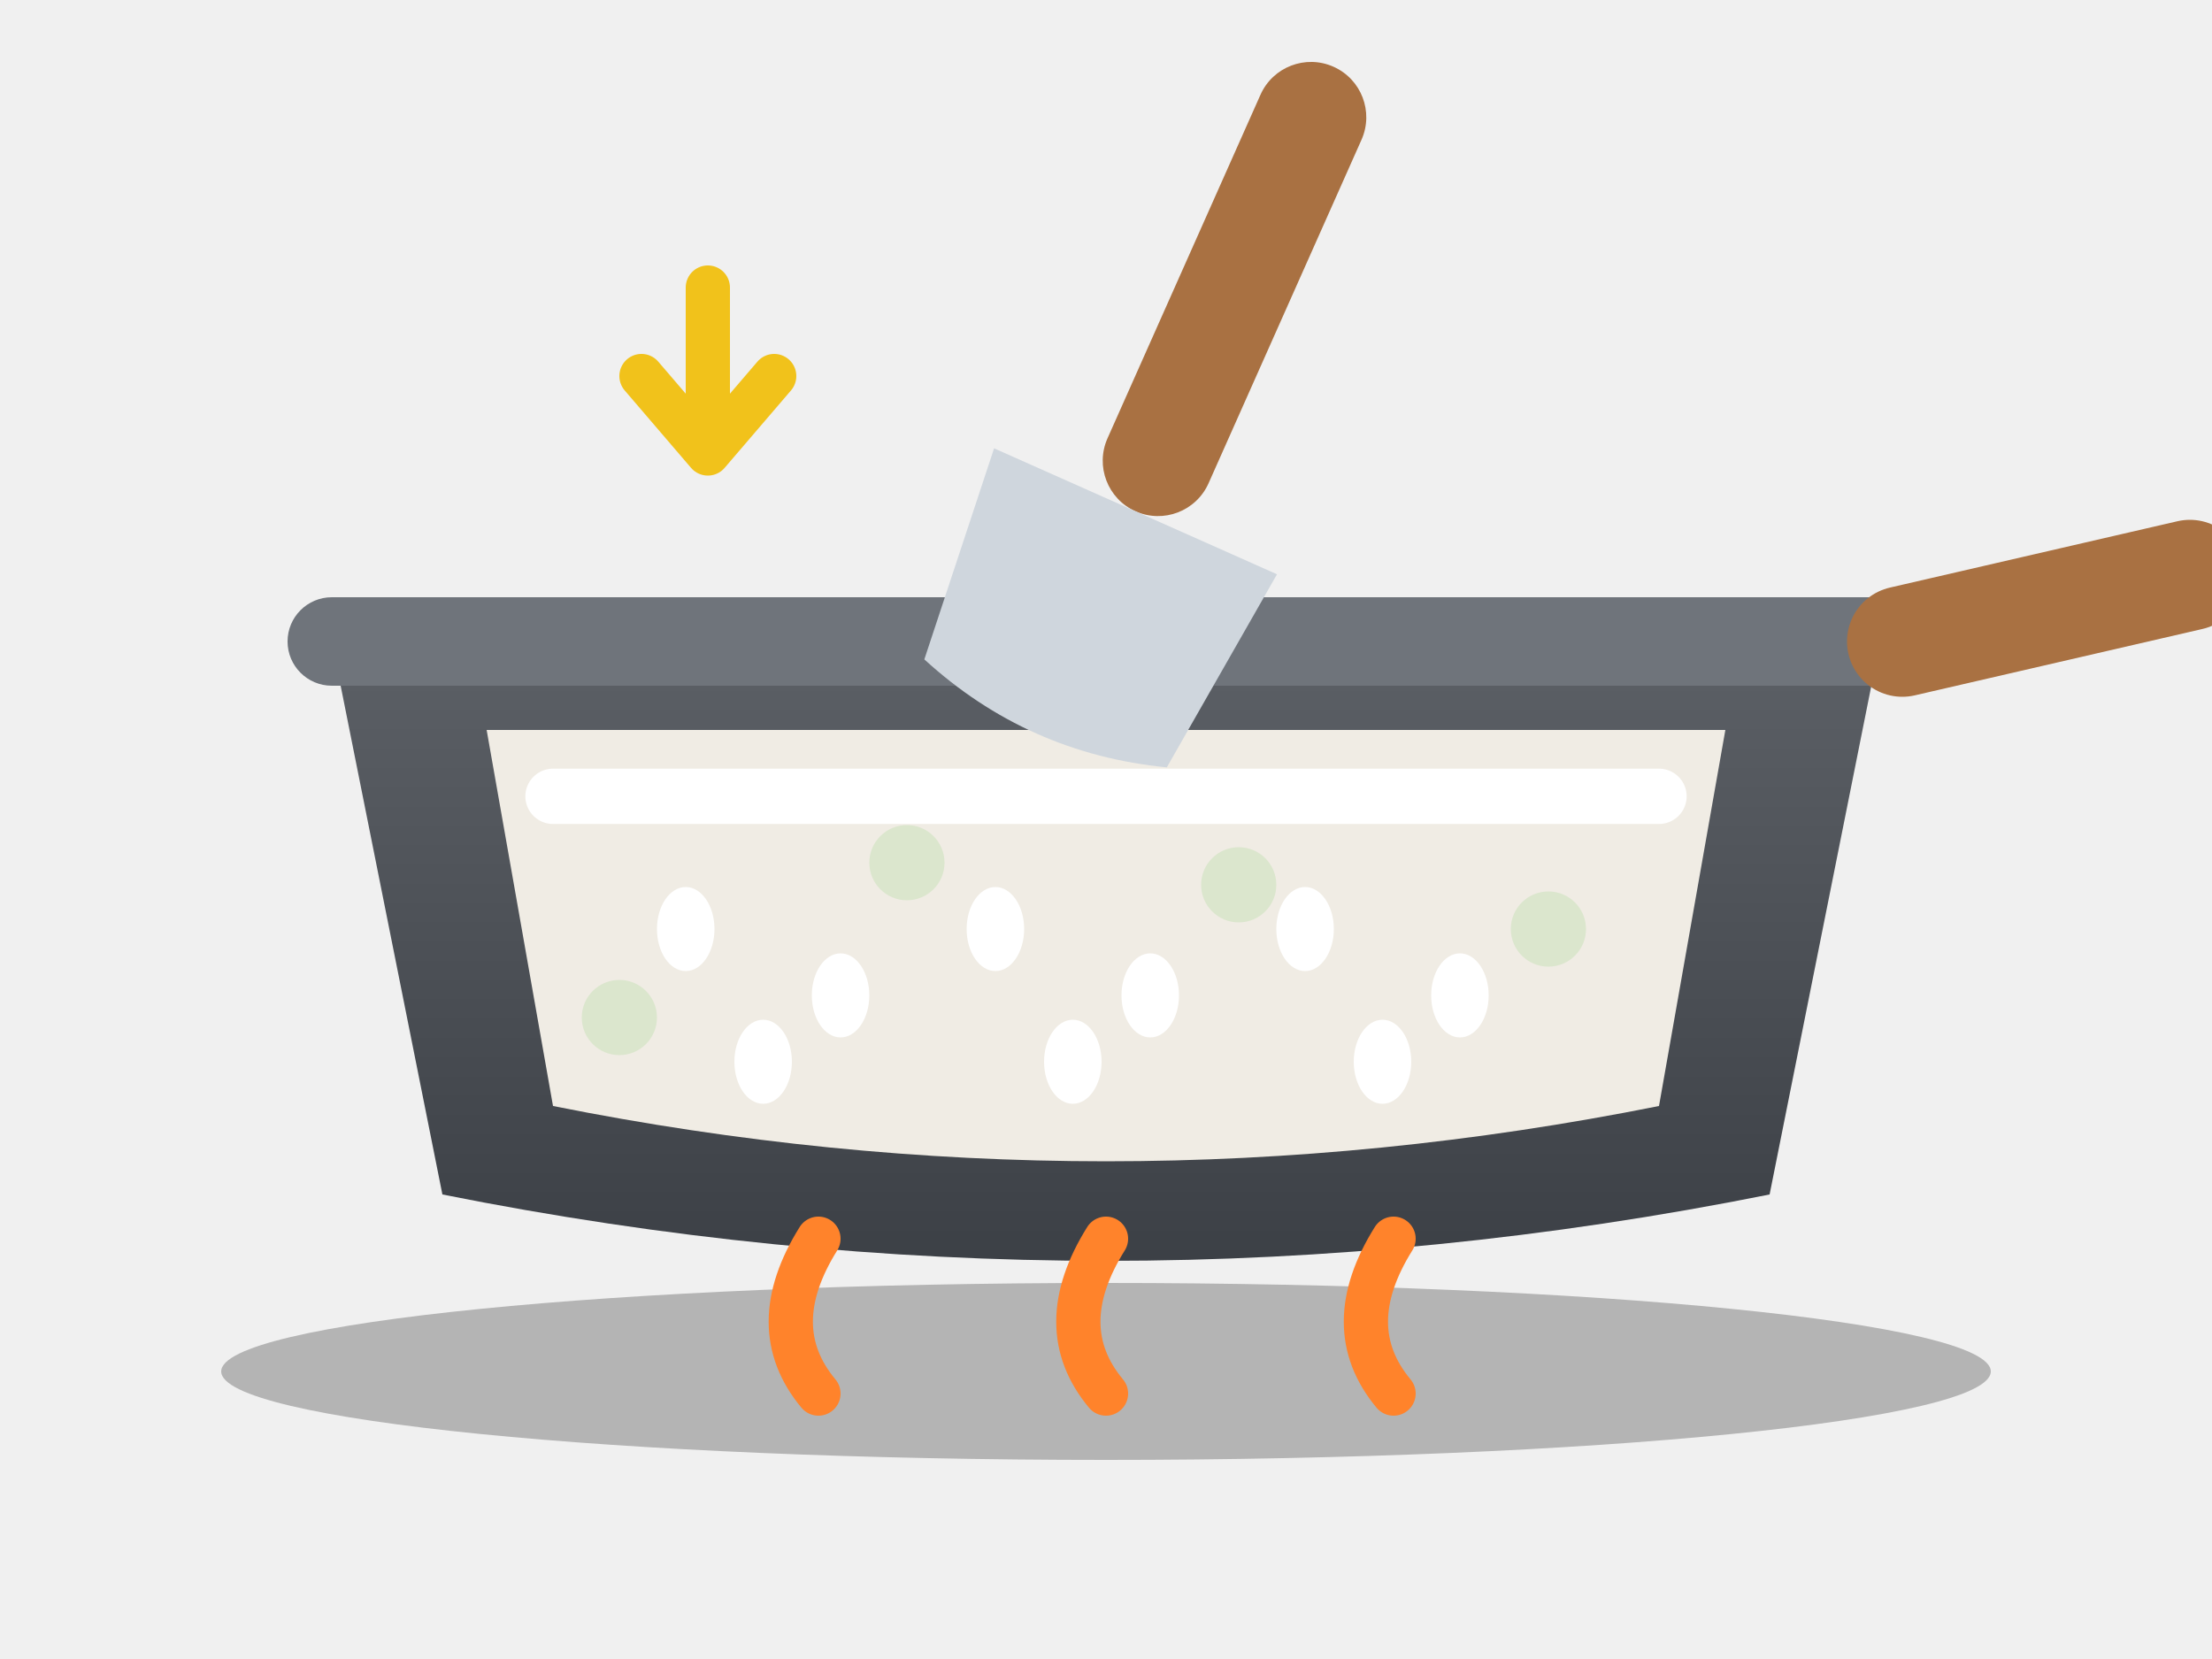
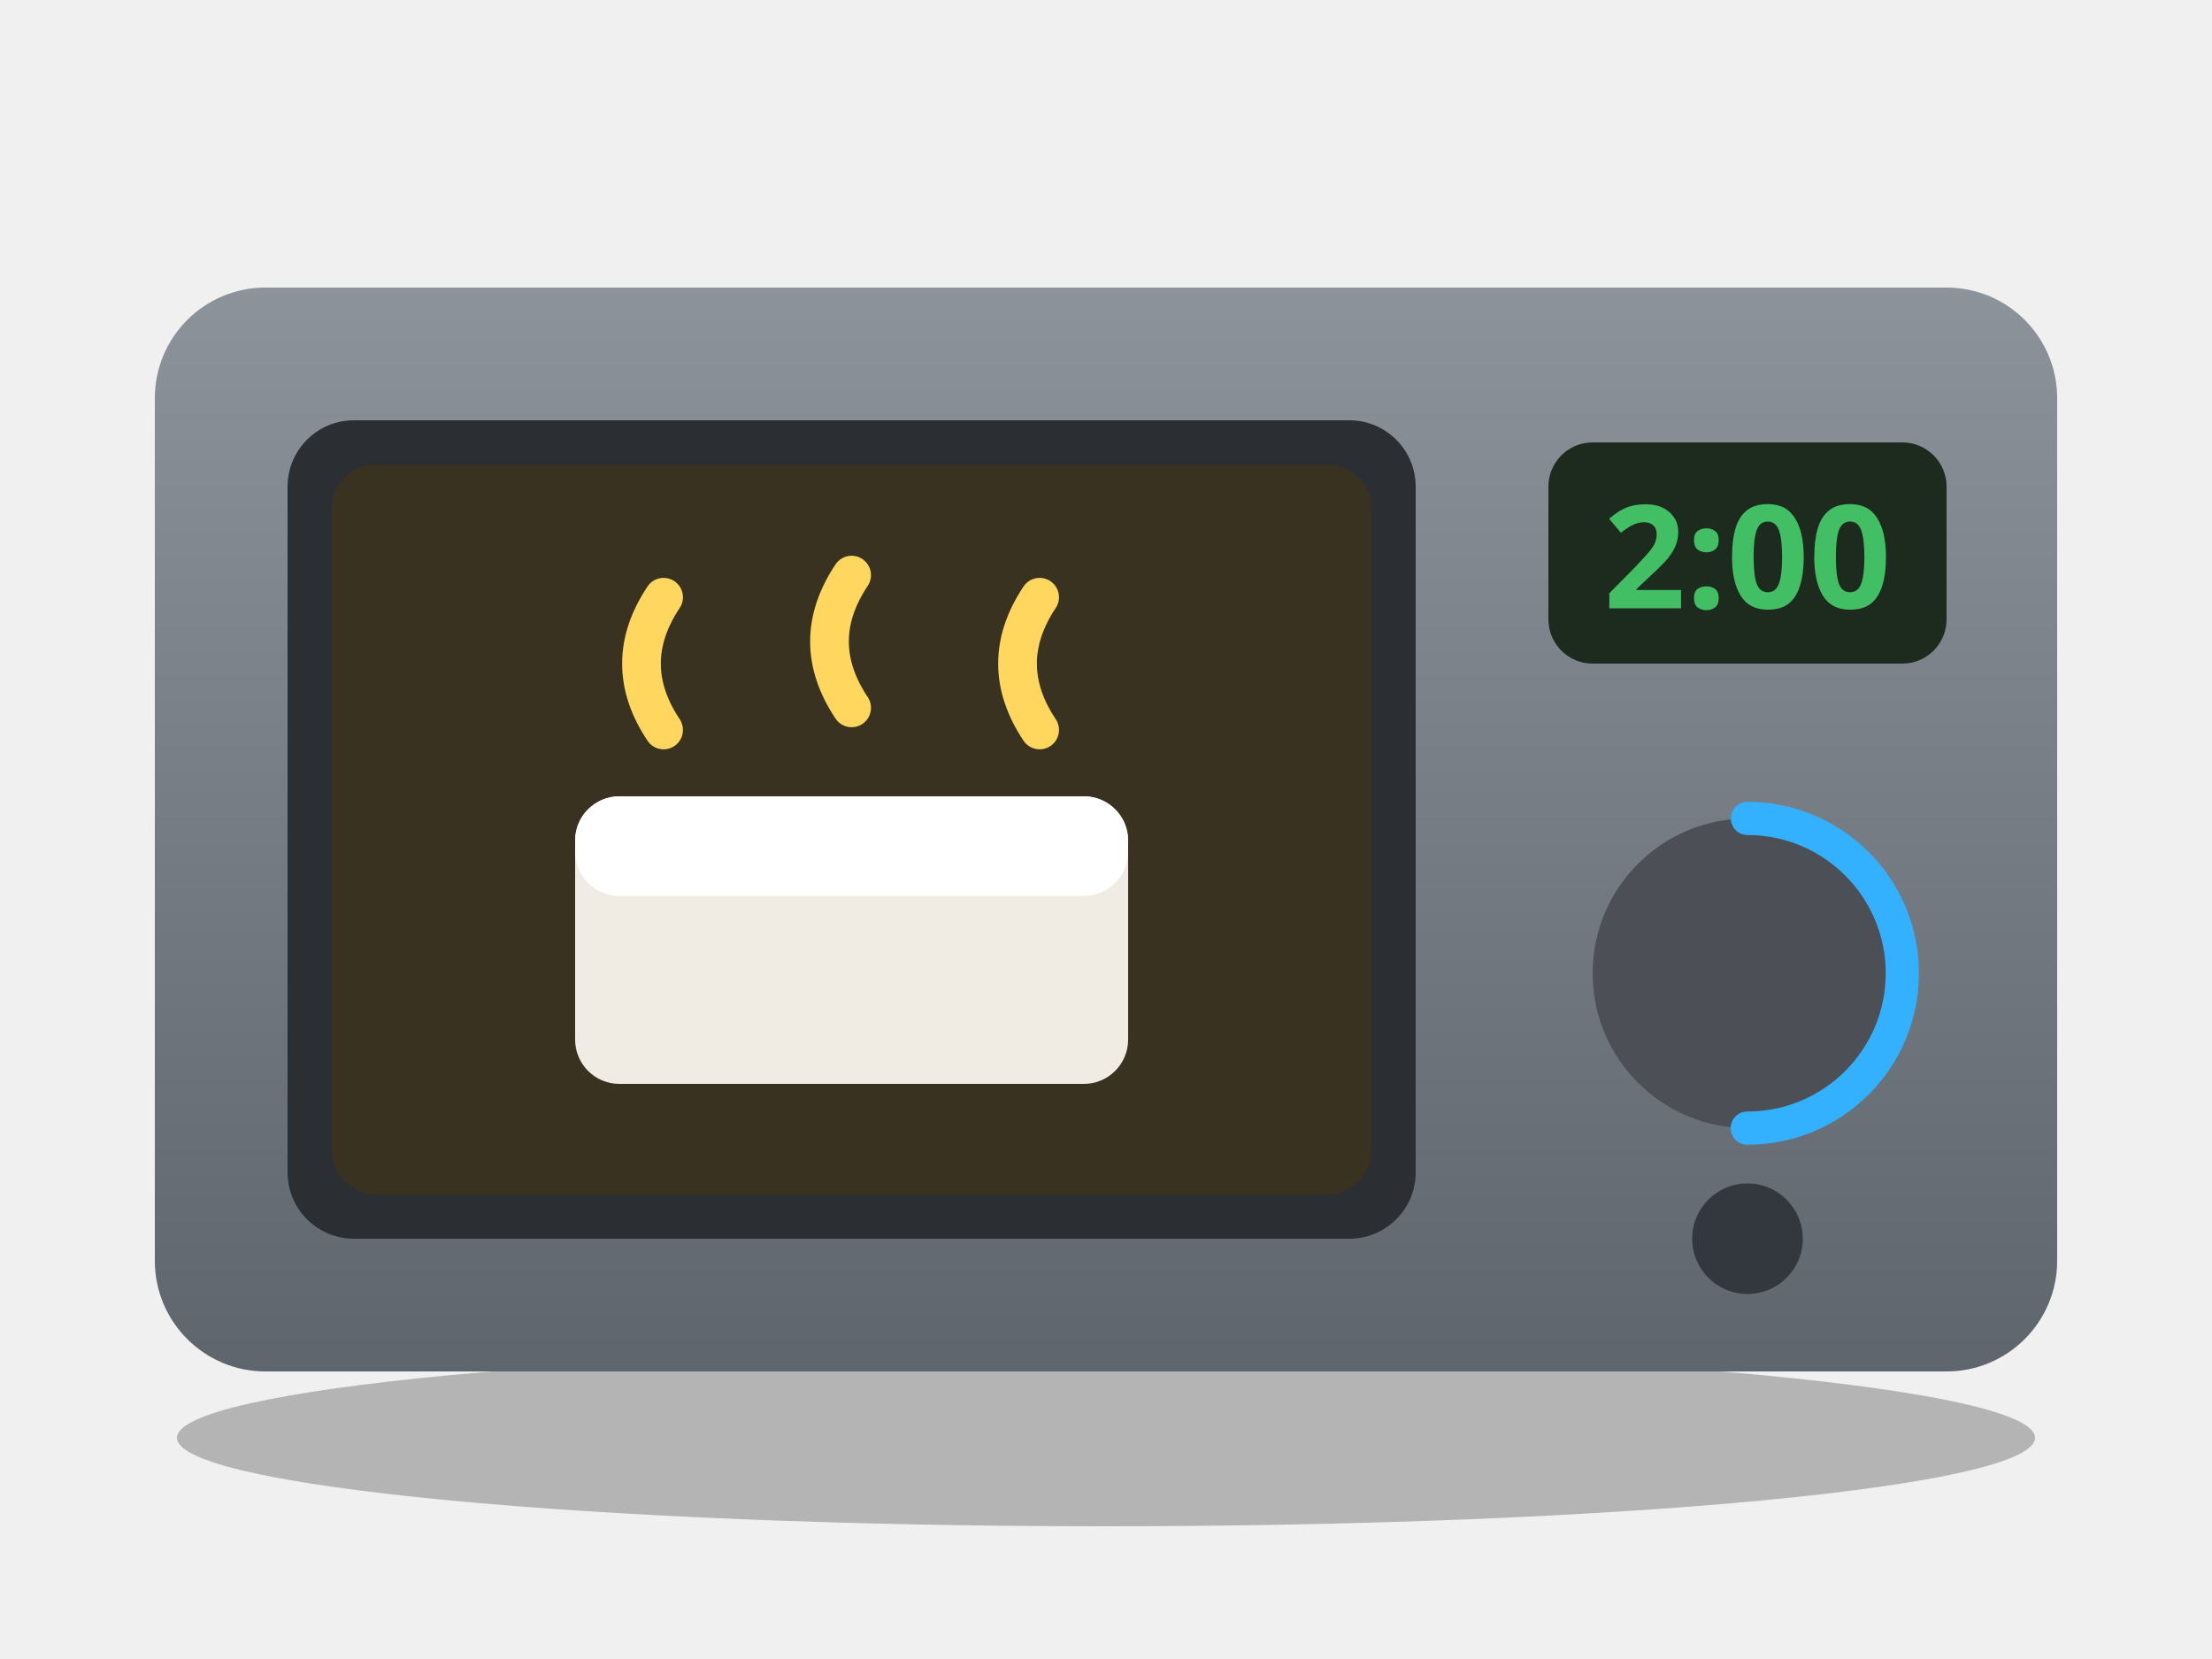
- <svg xmlns="http://www.w3.org/2000/svg" viewBox="0 0 200 150" role="img" aria-label="Rice pressed flat in the pan with a spatula, spring onion whites scattered through it">
+ <svg xmlns="http://www.w3.org/2000/svg" viewBox="0 0 200 150" role="img" aria-label="Packed rice heating in a microwave, ready for the pan">
  <defs>
-     <linearGradient id="pan" x1="0" y1="0" x2="0" y2="1">
-       <stop offset="0" stop-color="#5c6066" />
-       <stop offset="1" stop-color="#3c4046" />
+     <linearGradient id="mw" x1="0" y1="0" x2="0" y2="1">
+       <stop offset="0" stop-color="#8d939b" />
+       <stop offset="1" stop-color="#5f656d" />
    </linearGradient>
  </defs>
-   <ellipse cx="100" cy="124" rx="80" ry="8" fill="#000" opacity="0.25" />
-   <path d="M30 58 L170 58 L160 108 Q100 120 40 108 Z" fill="url(#pan)" />
-   <rect x="26" y="54" width="148" height="8" rx="4" fill="#6f747b" />
-   <path d="M172 58 L198 52" stroke="#a97142" stroke-width="10" stroke-linecap="round" />
-   <path d="M44 66 L156 66 L150 100 Q100 110 50 100 Z" fill="#f0ece4" />
-   <path d="M50 72 L150 72" stroke="#ffffff" stroke-width="5" stroke-linecap="round" />
-   <g fill="#ffffff">
-     <ellipse cx="62" cy="84" rx="2.6" ry="3.8" />
-     <ellipse cx="76" cy="90" rx="2.6" ry="3.8" />
-     <ellipse cx="90" cy="84" rx="2.6" ry="3.8" />
-     <ellipse cx="104" cy="90" rx="2.6" ry="3.8" />
-     <ellipse cx="118" cy="84" rx="2.6" ry="3.8" />
-     <ellipse cx="132" cy="90" rx="2.6" ry="3.8" />
-     <ellipse cx="69" cy="96" rx="2.6" ry="3.8" />
-     <ellipse cx="97" cy="96" rx="2.6" ry="3.8" />
-     <ellipse cx="125" cy="96" rx="2.6" ry="3.8" />
-   </g>
-   <g fill="#dbe6cd">
-     <circle cx="82" cy="78" r="3.4" />
-     <circle cx="112" cy="80" r="3.4" />
-     <circle cx="140" cy="84" r="3.4" />
-     <circle cx="56" cy="92" r="3.4" />
-   </g>
-   <g transform="translate(116,4) rotate(24)">
-     <rect x="0" y="0" width="10" height="44" rx="5" fill="#a97142" />
-     <path d="M-9 44 L19 44 L17 64 Q5 68 -7 64 Z" fill="#cfd6dd" />
-   </g>
-   <path d="M64 26 L64 40 M58 34 L64 41 L70 34" stroke="#f1c21b" stroke-width="4" fill="none" stroke-linecap="round" stroke-linejoin="round" />
-   <path d="M74 112 q-5 8 0 14 M100 112 q-5 8 0 14 M126 112 q-5 8 0 14" stroke="#ff832b" stroke-width="4" fill="none" stroke-linecap="round" />
+   <ellipse cx="100" cy="130" rx="84" ry="8" fill="#000" opacity="0.25" />
+   <rect x="14" y="26" width="172" height="98" rx="10" fill="url(#mw)" />
+   <rect x="26" y="38" width="102" height="74" rx="6" fill="#2b2e33" />
+   <rect x="30" y="42" width="94" height="66" rx="4" fill="#3a3220" />
+   <rect x="52" y="72" width="50" height="26" rx="4" fill="#f0ece4" />
+   <rect x="52" y="72" width="50" height="9" rx="4" fill="#ffffff" />
+   <path d="M60 66 q-4 -6 0 -12 M77 64 q-4 -6 0 -12 M94 66 q-4 -6 0 -12" stroke="#ffd75e" stroke-width="3.5" fill="none" stroke-linecap="round" />
+   <rect x="140" y="40" width="36" height="20" rx="4" fill="#1d2b1e" />
+   <text x="158" y="55" font-family="sans-serif" font-size="13" font-weight="700" fill="#42be65" text-anchor="middle">2:00</text>
+   <circle cx="158" cy="88" r="14" fill="#4c5056" />
+   <circle cx="158" cy="88" r="14" fill="none" stroke="#33b1ff" stroke-width="3" stroke-dasharray="44 44" stroke-linecap="round" transform="rotate(-90 158 88)" />
+   <circle cx="158" cy="112" r="5" fill="#33383e" />
</svg>
